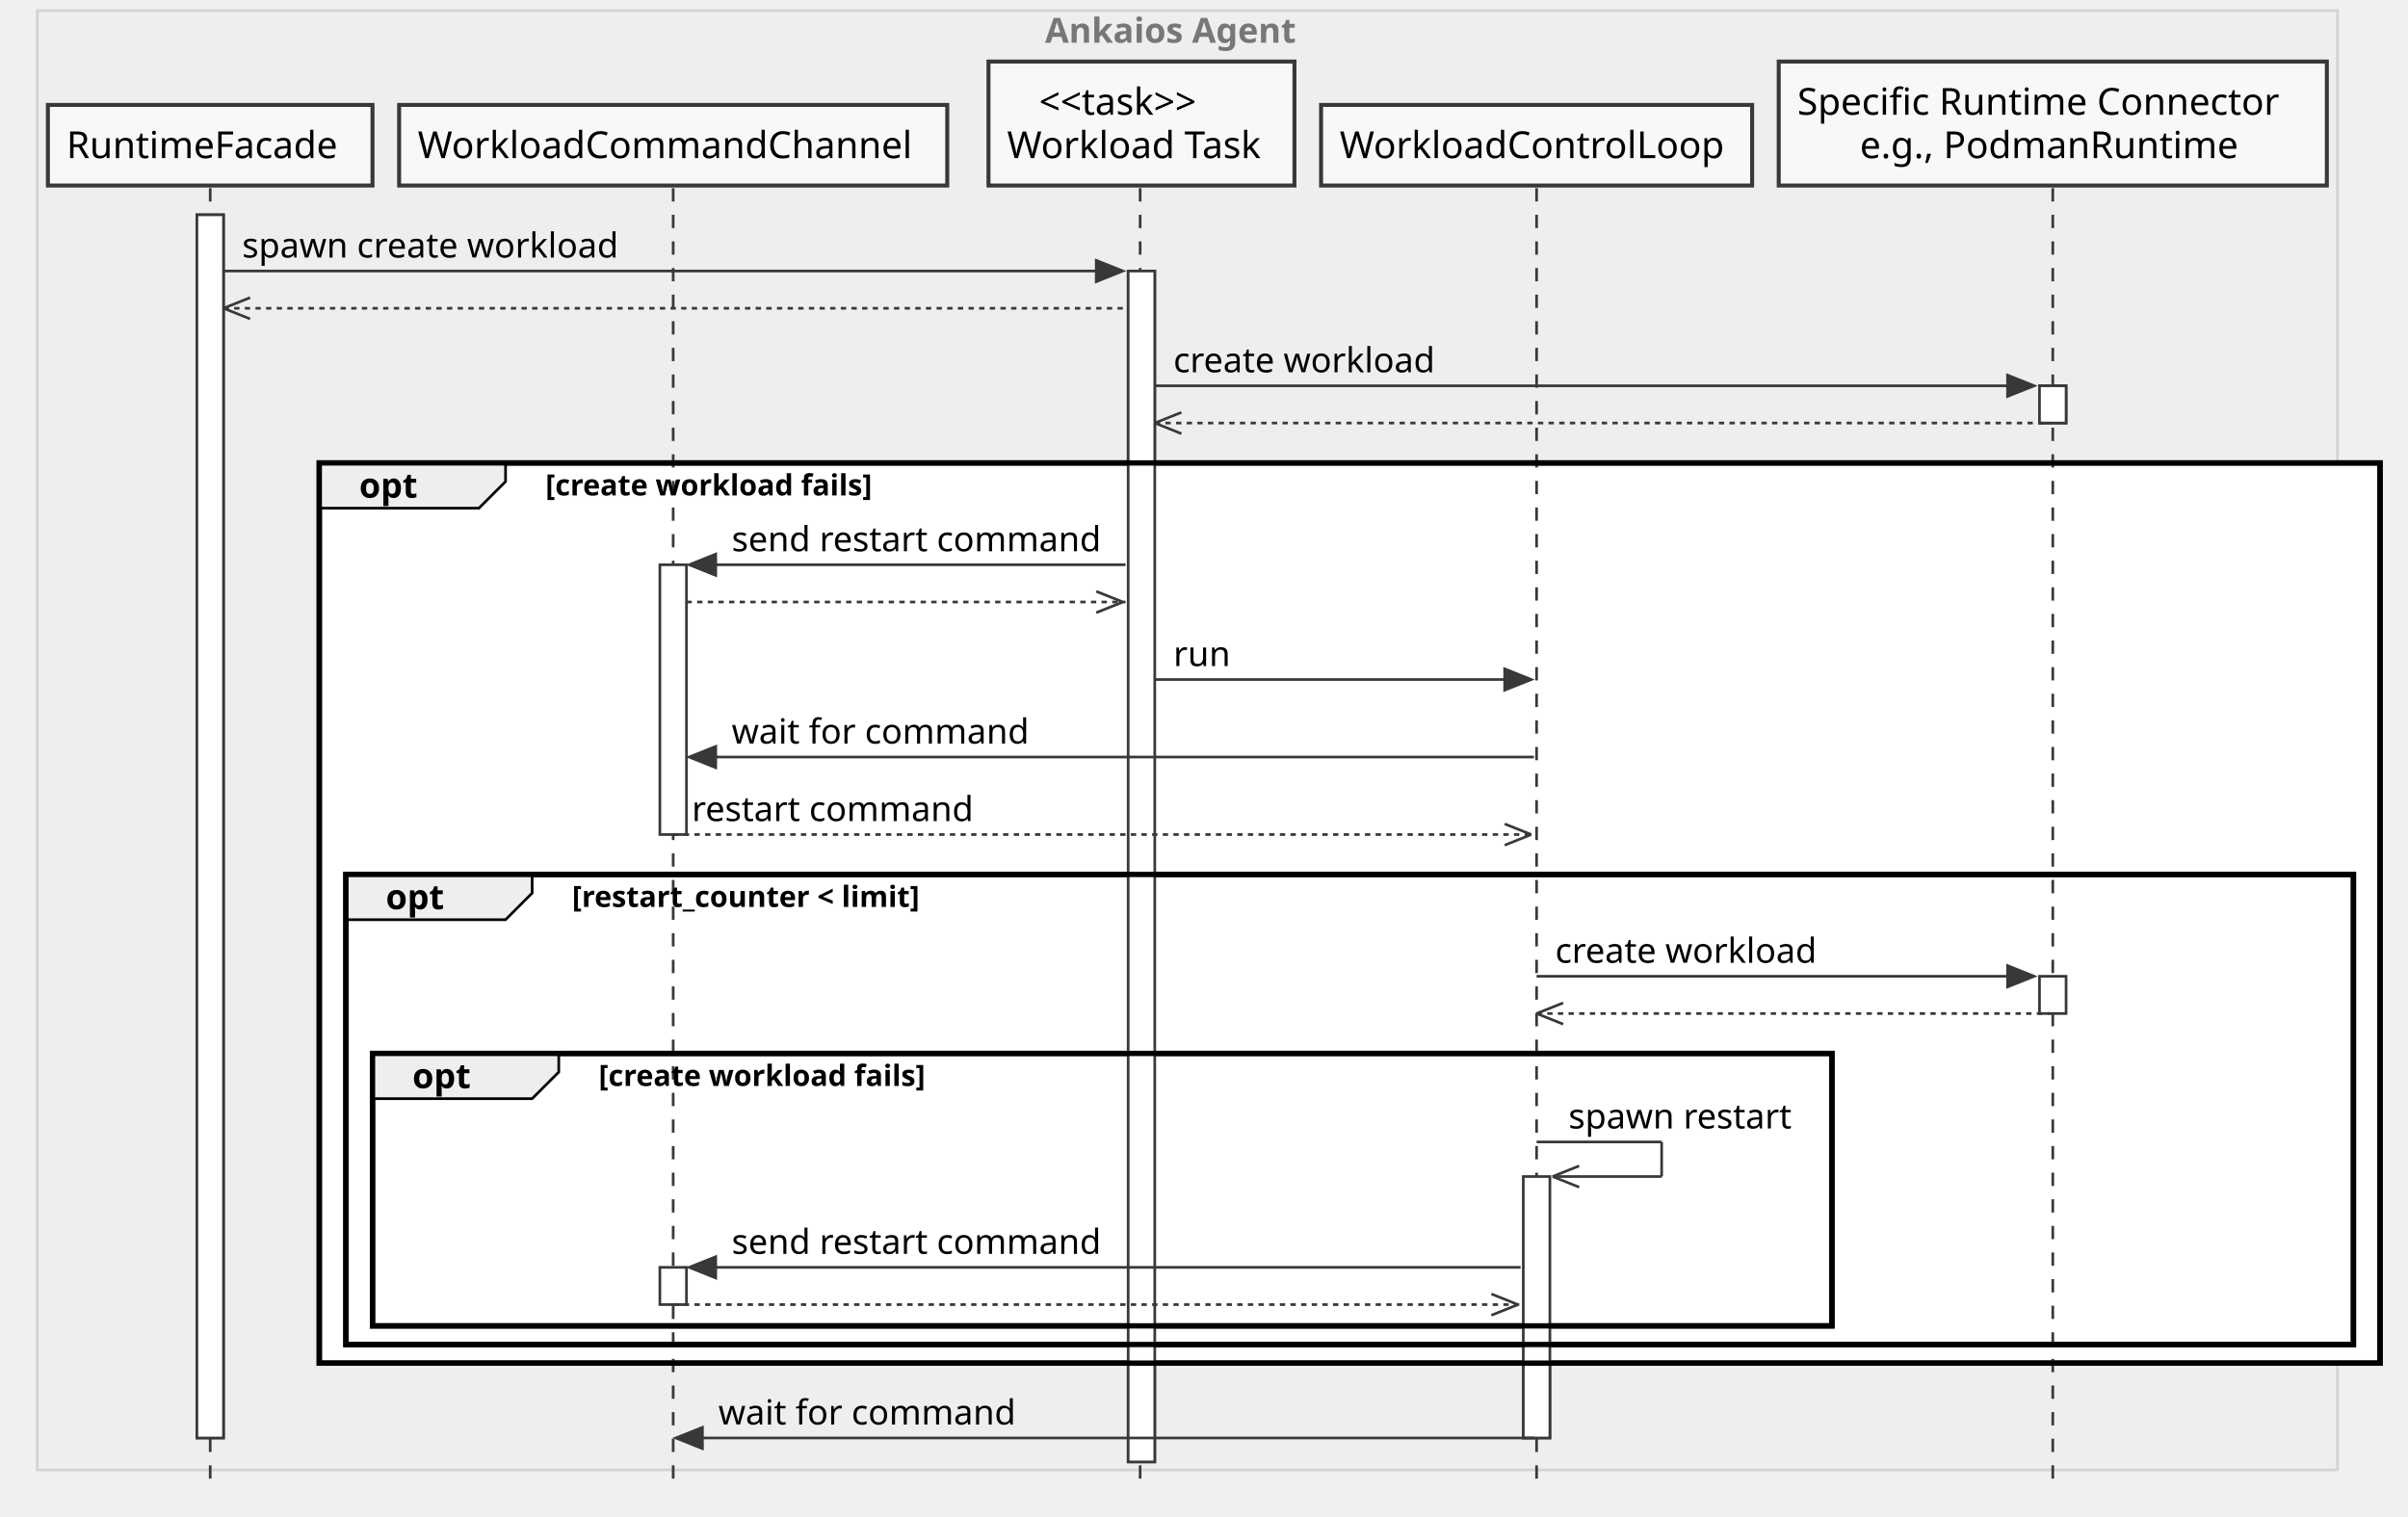
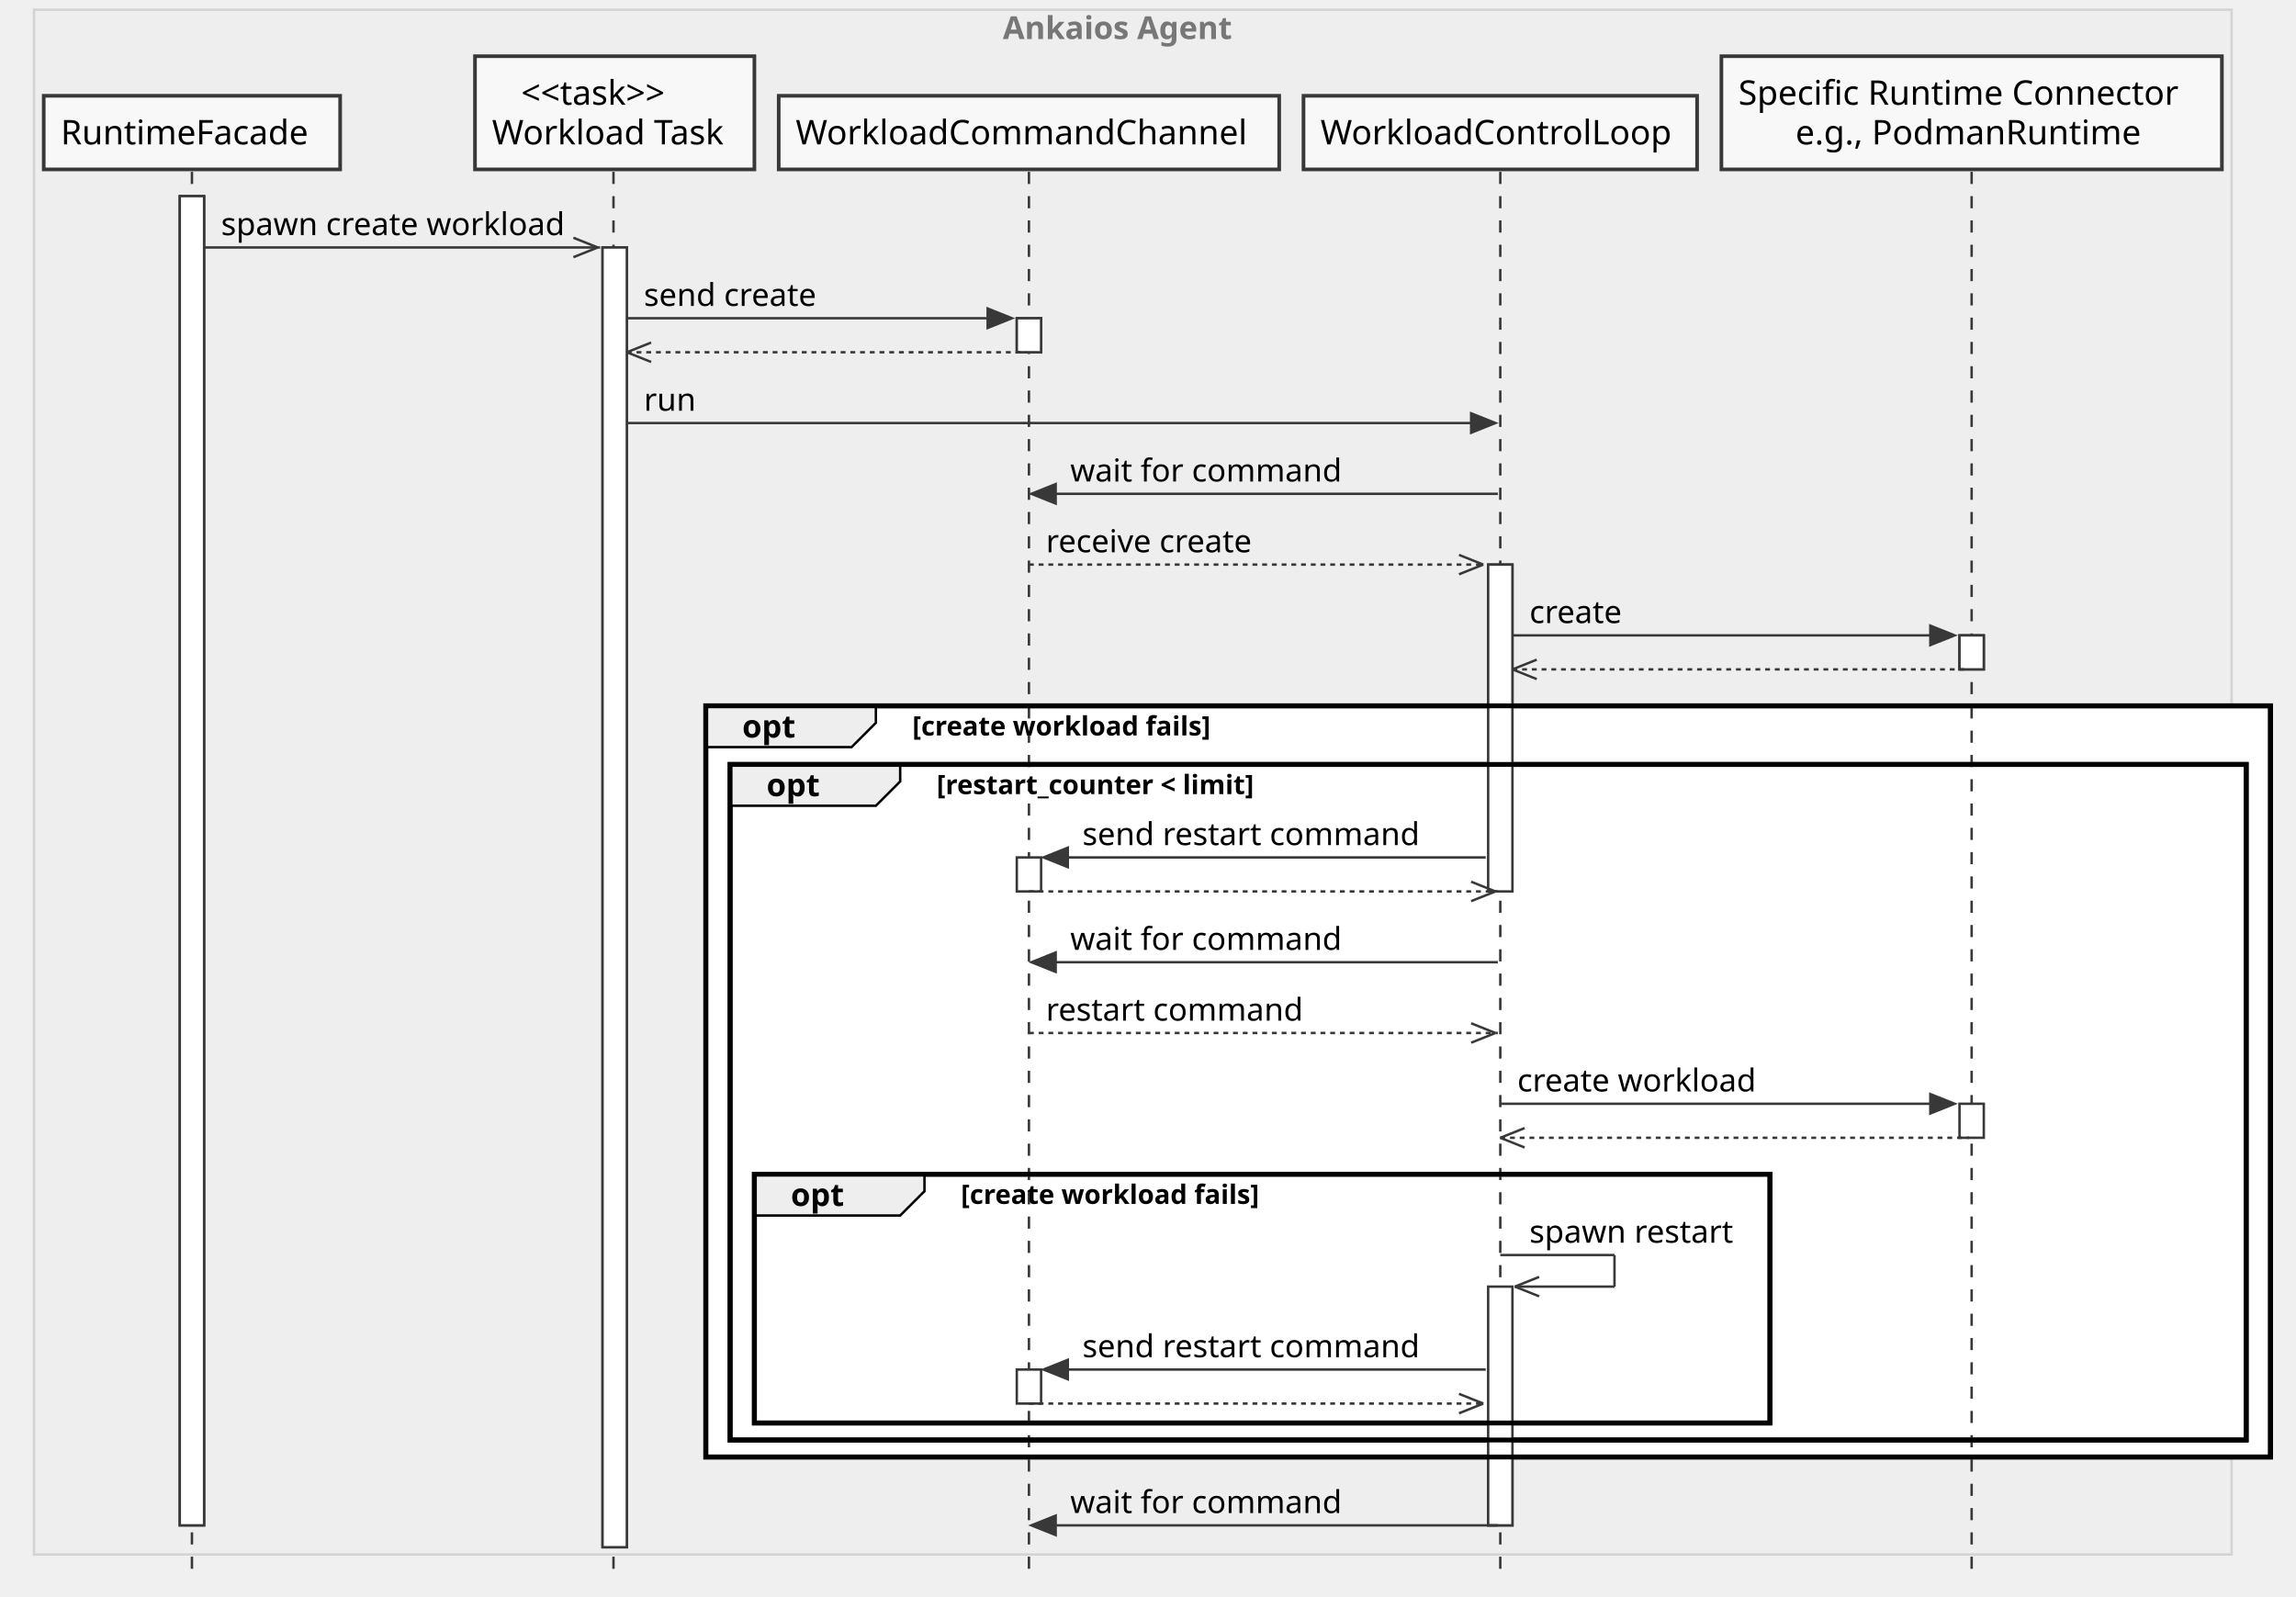
- <svg xmlns="http://www.w3.org/2000/svg" contentScriptType="application/ecmascript" contentStyleType="text/css" height="570px" preserveAspectRatio="none" style="width:905px;height:570px;" version="1.1" viewBox="0 0 905 570" width="905px" zoomAndPan="magnify">
+ <svg xmlns="http://www.w3.org/2000/svg" contentScriptType="application/ecmascript" contentStyleType="text/css" height="657px" preserveAspectRatio="none" style="width:945px;height:657px;" version="1.1" viewBox="0 0 945 657" width="945px" zoomAndPan="magnify">
  <defs />
  <g>
-     <rect fill="#EEEEEE" height="548.453" style="stroke: #D3D3D3; stroke-width: 1.0;" width="864.5" x="14" y="4" />
-     <text fill="#777777" font-family="sans-serif" font-size="13" font-weight="bold" lengthAdjust="spacingAndGlyphs" textLength="107" x="392.75" y="16.067">Ankaios Agent</text>
-     <rect fill="#FFFFFF" height="459.727" style="stroke: #383838; stroke-width: 1.0;" width="10" x="74" y="80.727" />
-     <rect fill="#FFFFFF" height="101.398" style="stroke: #383838; stroke-width: 1.0;" width="10" x="248" y="212.258" />
-     <rect fill="#FFFFFF" height="14" style="stroke: #383838; stroke-width: 1.0;" width="10" x="248" y="476.32" />
-     <rect fill="#FFFFFF" height="447.594" style="stroke: #383838; stroke-width: 1.0;" width="10" x="424" y="101.859" />
-     <rect fill="#FFFFFF" height="98.266" style="stroke: #383838; stroke-width: 1.0;" width="10" x="572.5" y="442.188" />
-     <rect fill="#FFFFFF" height="14" style="stroke: #383838; stroke-width: 1.0;" width="10" x="766.5" y="144.992" />
-     <rect fill="#FFFFFF" height="14" style="stroke: #383838; stroke-width: 1.0;" width="10" x="766.5" y="366.922" />
-     <rect fill="#FFFFFF" height="338.328" style="stroke: #000000; stroke-width: 2.0;" width="774.5" x="120" y="173.992" />
-     <rect fill="#FFFFFF" height="176.664" style="stroke: #000000; stroke-width: 2.0;" width="754.5" x="130" y="328.656" />
-     <rect fill="#FFFFFF" height="102.398" style="stroke: #000000; stroke-width: 2.0;" width="548.5" x="140" y="395.922" />
-     <line style="stroke: #383838; stroke-width: 1.0; stroke-dasharray: 5.0,5.0;" x1="79" x2="79" y1="70.727" y2="558.453" />
-     <line style="stroke: #383838; stroke-width: 1.0; stroke-dasharray: 5.0,5.0;" x1="253" x2="253" y1="70.727" y2="558.453" />
-     <line style="stroke: #383838; stroke-width: 1.0; stroke-dasharray: 5.0,5.0;" x1="428.5" x2="428.5" y1="70.727" y2="558.453" />
-     <line style="stroke: #383838; stroke-width: 1.0; stroke-dasharray: 5.0,5.0;" x1="577.5" x2="577.5" y1="70.727" y2="558.453" />
-     <line style="stroke: #383838; stroke-width: 1.0; stroke-dasharray: 5.0,5.0;" x1="771.5" x2="771.5" y1="70.727" y2="558.453" />
+     <rect fill="#EEEEEE" height="635.852" style="stroke: #D3D3D3; stroke-width: 1.0;" width="904.5" x="14" y="4" />
+     <text fill="#777777" font-family="sans-serif" font-size="13" font-weight="bold" lengthAdjust="spacingAndGlyphs" textLength="107" x="412.75" y="16.067">Ankaios Agent</text>
+     <rect fill="#FFFFFF" height="547.125" style="stroke: #383838; stroke-width: 1.0;" width="10" x="74" y="80.727" />
+     <rect fill="#FFFFFF" height="534.992" style="stroke: #383838; stroke-width: 1.0;" width="10" x="248" y="101.859" />
+     <rect fill="#FFFFFF" height="14" style="stroke: #383838; stroke-width: 1.0;" width="10" x="418.5" y="130.992" />
+     <rect fill="#FFFFFF" height="14" style="stroke: #383838; stroke-width: 1.0;" width="10" x="418.5" y="352.922" />
+     <rect fill="#FFFFFF" height="14" style="stroke: #383838; stroke-width: 1.0;" width="10" x="418.5" y="563.719" />
+     <rect fill="#FFFFFF" height="134.531" style="stroke: #383838; stroke-width: 1.0;" width="10" x="612.5" y="232.391" />
+     <rect fill="#FFFFFF" height="98.266" style="stroke: #383838; stroke-width: 1.0;" width="10" x="612.5" y="529.586" />
+     <rect fill="#FFFFFF" height="14" style="stroke: #383838; stroke-width: 1.0;" width="10" x="806.5" y="261.523" />
+     <rect fill="#FFFFFF" height="14" style="stroke: #383838; stroke-width: 1.0;" width="10" x="806.5" y="454.32" />
+     <rect fill="#FFFFFF" height="309.195" style="stroke: #000000; stroke-width: 2.0;" width="644" x="290.5" y="290.523" />
+     <rect fill="#FFFFFF" height="278.062" style="stroke: #000000; stroke-width: 2.0;" width="624" x="300.5" y="314.656" />
+     <rect fill="#FFFFFF" height="102.398" style="stroke: #000000; stroke-width: 2.0;" width="418" x="310.5" y="483.32" />
+     <line style="stroke: #383838; stroke-width: 1.0; stroke-dasharray: 5.0,5.0;" x1="79" x2="79" y1="70.727" y2="645.852" />
+     <line style="stroke: #383838; stroke-width: 1.0; stroke-dasharray: 5.0,5.0;" x1="252.5" x2="252.5" y1="70.727" y2="645.852" />
+     <line style="stroke: #383838; stroke-width: 1.0; stroke-dasharray: 5.0,5.0;" x1="423.5" x2="423.5" y1="70.727" y2="645.852" />
+     <line style="stroke: #383838; stroke-width: 1.0; stroke-dasharray: 5.0,5.0;" x1="617.5" x2="617.5" y1="70.727" y2="645.852" />
+     <line style="stroke: #383838; stroke-width: 1.0; stroke-dasharray: 5.0,5.0;" x1="811.5" x2="811.5" y1="70.727" y2="645.852" />
    <rect fill="#F8F8F8" height="30.297" style="stroke: #383838; stroke-width: 1.5;" width="122" x="18" y="39.43" />
    <text fill="#000000" font-family="sans-serif" font-size="14" lengthAdjust="spacingAndGlyphs" textLength="108" x="25" y="59.425">RuntimeFacade</text>
-     <rect fill="#F8F8F8" height="30.297" style="stroke: #383838; stroke-width: 1.5;" width="206" x="150" y="39.43" />
-     <text fill="#000000" font-family="sans-serif" font-size="14" lengthAdjust="spacingAndGlyphs" textLength="192" x="157" y="59.425">WorkloadCommandChannel</text>
-     <rect fill="#F8F8F8" height="46.594" style="stroke: #383838; stroke-width: 1.5;" width="115" x="371.5" y="23.133" />
-     <text fill="#000000" font-family="sans-serif" font-size="14" lengthAdjust="spacingAndGlyphs" textLength="77" x="390.5" y="43.128">&lt;&lt;task&gt;&gt;</text>
-     <text fill="#000000" font-family="sans-serif" font-size="14" lengthAdjust="spacingAndGlyphs" textLength="101" x="378.5" y="59.425">Workload Task</text>
-     <rect fill="#F8F8F8" height="30.297" style="stroke: #383838; stroke-width: 1.5;" width="162" x="496.5" y="39.43" />
-     <text fill="#000000" font-family="sans-serif" font-size="14" lengthAdjust="spacingAndGlyphs" textLength="148" x="503.5" y="59.425">WorkloadControlLoop</text>
-     <rect fill="#F8F8F8" height="46.594" style="stroke: #383838; stroke-width: 1.5;" width="206" x="668.5" y="23.133" />
-     <text fill="#000000" font-family="sans-serif" font-size="14" lengthAdjust="spacingAndGlyphs" textLength="192" x="675.5" y="43.128">Specific Runtime Connector</text>
-     <text fill="#000000" font-family="sans-serif" font-size="14" lengthAdjust="spacingAndGlyphs" textLength="149" x="699" y="59.425">e.g., PodmanRuntime</text>
-     <rect fill="#FFFFFF" height="459.727" style="stroke: #383838; stroke-width: 1.0;" width="10" x="74" y="80.727" />
-     <rect fill="#FFFFFF" height="101.398" style="stroke: #383838; stroke-width: 1.0;" width="10" x="248" y="212.258" />
-     <rect fill="#FFFFFF" height="14" style="stroke: #383838; stroke-width: 1.0;" width="10" x="248" y="476.32" />
-     <rect fill="#FFFFFF" height="447.594" style="stroke: #383838; stroke-width: 1.0;" width="10" x="424" y="101.859" />
-     <rect fill="#FFFFFF" height="98.266" style="stroke: #383838; stroke-width: 1.0;" width="10" x="572.5" y="442.188" />
-     <rect fill="#FFFFFF" height="14" style="stroke: #383838; stroke-width: 1.0;" width="10" x="766.5" y="144.992" />
-     <rect fill="#FFFFFF" height="14" style="stroke: #383838; stroke-width: 1.0;" width="10" x="766.5" y="366.922" />
-     <polygon fill="#383838" points="412,97.859,422,101.859,412,105.859" style="stroke: #383838; stroke-width: 1.0;" />
-     <line style="stroke: #383838; stroke-width: 1.0;" x1="84" x2="418" y1="101.859" y2="101.859" />
+     <rect fill="#F8F8F8" height="46.594" style="stroke: #383838; stroke-width: 1.5;" width="115" x="195.5" y="23.133" />
+     <text fill="#000000" font-family="sans-serif" font-size="14" lengthAdjust="spacingAndGlyphs" textLength="77" x="214.5" y="43.128">&lt;&lt;task&gt;&gt;</text>
+     <text fill="#000000" font-family="sans-serif" font-size="14" lengthAdjust="spacingAndGlyphs" textLength="101" x="202.5" y="59.425">Workload Task</text>
+     <rect fill="#F8F8F8" height="30.297" style="stroke: #383838; stroke-width: 1.5;" width="206" x="320.5" y="39.43" />
+     <text fill="#000000" font-family="sans-serif" font-size="14" lengthAdjust="spacingAndGlyphs" textLength="192" x="327.5" y="59.425">WorkloadCommandChannel</text>
+     <rect fill="#F8F8F8" height="30.297" style="stroke: #383838; stroke-width: 1.5;" width="162" x="536.5" y="39.43" />
+     <text fill="#000000" font-family="sans-serif" font-size="14" lengthAdjust="spacingAndGlyphs" textLength="148" x="543.5" y="59.425">WorkloadControlLoop</text>
+     <rect fill="#F8F8F8" height="46.594" style="stroke: #383838; stroke-width: 1.5;" width="206" x="708.5" y="23.133" />
+     <text fill="#000000" font-family="sans-serif" font-size="14" lengthAdjust="spacingAndGlyphs" textLength="192" x="715.5" y="43.128">Specific Runtime Connector</text>
+     <text fill="#000000" font-family="sans-serif" font-size="14" lengthAdjust="spacingAndGlyphs" textLength="149" x="739" y="59.425">e.g., PodmanRuntime</text>
+     <rect fill="#FFFFFF" height="547.125" style="stroke: #383838; stroke-width: 1.0;" width="10" x="74" y="80.727" />
+     <rect fill="#FFFFFF" height="534.992" style="stroke: #383838; stroke-width: 1.0;" width="10" x="248" y="101.859" />
+     <rect fill="#FFFFFF" height="14" style="stroke: #383838; stroke-width: 1.0;" width="10" x="418.5" y="130.992" />
+     <rect fill="#FFFFFF" height="14" style="stroke: #383838; stroke-width: 1.0;" width="10" x="418.5" y="352.922" />
+     <rect fill="#FFFFFF" height="14" style="stroke: #383838; stroke-width: 1.0;" width="10" x="418.5" y="563.719" />
+     <rect fill="#FFFFFF" height="134.531" style="stroke: #383838; stroke-width: 1.0;" width="10" x="612.5" y="232.391" />
+     <rect fill="#FFFFFF" height="98.266" style="stroke: #383838; stroke-width: 1.0;" width="10" x="612.5" y="529.586" />
+     <rect fill="#FFFFFF" height="14" style="stroke: #383838; stroke-width: 1.0;" width="10" x="806.5" y="261.523" />
+     <rect fill="#FFFFFF" height="14" style="stroke: #383838; stroke-width: 1.0;" width="10" x="806.5" y="454.32" />
+     <line style="stroke: #383838; stroke-width: 1.0;" x1="246" x2="236" y1="101.859" y2="97.859" />
+     <line style="stroke: #383838; stroke-width: 1.0;" x1="246" x2="236" y1="101.859" y2="105.859" />
+     <line style="stroke: #383838; stroke-width: 1.0;" x1="84" x2="247" y1="101.859" y2="101.859" />
    <text fill="#000000" font-family="sans-serif" font-size="13" lengthAdjust="spacingAndGlyphs" textLength="145" x="91" y="96.793">spawn create workload</text>
-     <line style="stroke: #383838; stroke-width: 1.0;" x1="84" x2="94" y1="115.859" y2="111.859" />
-     <line style="stroke: #383838; stroke-width: 1.0;" x1="84" x2="94" y1="115.859" y2="119.859" />
-     <line style="stroke: #383838; stroke-width: 1.0; stroke-dasharray: 2.0,2.0;" x1="84" x2="423" y1="115.859" y2="115.859" />
-     <polygon fill="#383838" points="754.5,140.992,764.5,144.992,754.5,148.992" style="stroke: #383838; stroke-width: 1.0;" />
-     <line style="stroke: #383838; stroke-width: 1.0;" x1="434" x2="760.5" y1="144.992" y2="144.992" />
-     <text fill="#000000" font-family="sans-serif" font-size="13" lengthAdjust="spacingAndGlyphs" textLength="101" x="441" y="139.926">create workload</text>
-     <line style="stroke: #383838; stroke-width: 1.0;" x1="434" x2="444" y1="158.992" y2="154.992" />
-     <line style="stroke: #383838; stroke-width: 1.0;" x1="434" x2="444" y1="158.992" y2="162.992" />
-     <line style="stroke: #383838; stroke-width: 1.0; stroke-dasharray: 2.0,2.0;" x1="434" x2="770.5" y1="158.992" y2="158.992" />
-     <path d="M120,173.992 L190,173.992 L190,180.992 L180,190.992 L120,190.992 L120,173.992 " fill="#EEEEEE" style="stroke: #000000; stroke-width: 1.0;" />
-     <rect fill="none" height="338.328" style="stroke: #000000; stroke-width: 2.0;" width="774.5" x="120" y="173.992" />
-     <text fill="#000000" font-family="sans-serif" font-size="13" font-weight="bold" lengthAdjust="spacingAndGlyphs" textLength="25" x="135" y="187.059">opt</text>
-     <text fill="#000000" font-family="sans-serif" font-size="11" font-weight="bold" lengthAdjust="spacingAndGlyphs" textLength="146" x="205" y="186.203">[create workload fails]</text>
-     <polygon fill="#383838" points="269,208.258,259,212.258,269,216.258" style="stroke: #383838; stroke-width: 1.0;" />
-     <line style="stroke: #383838; stroke-width: 1.0;" x1="263" x2="423" y1="212.258" y2="212.258" />
-     <text fill="#000000" font-family="sans-serif" font-size="13" lengthAdjust="spacingAndGlyphs" textLength="147" x="275" y="207.192">send restart command</text>
-     <line style="stroke: #383838; stroke-width: 1.0;" x1="422" x2="412" y1="226.258" y2="222.258" />
-     <line style="stroke: #383838; stroke-width: 1.0;" x1="422" x2="412" y1="226.258" y2="230.258" />
-     <line style="stroke: #383838; stroke-width: 1.0; stroke-dasharray: 2.0,2.0;" x1="258" x2="423" y1="226.258" y2="226.258" />
-     <polygon fill="#383838" points="565.5,251.391,575.5,255.391,565.5,259.391" style="stroke: #383838; stroke-width: 1.0;" />
-     <line style="stroke: #383838; stroke-width: 1.0;" x1="434" x2="571.5" y1="255.391" y2="255.391" />
-     <text fill="#000000" font-family="sans-serif" font-size="13" lengthAdjust="spacingAndGlyphs" textLength="21" x="441" y="250.325">run</text>
-     <polygon fill="#383838" points="269,280.523,259,284.523,269,288.523" style="stroke: #383838; stroke-width: 1.0;" />
-     <line style="stroke: #383838; stroke-width: 1.0;" x1="263" x2="576.5" y1="284.523" y2="284.523" />
-     <text fill="#000000" font-family="sans-serif" font-size="13" lengthAdjust="spacingAndGlyphs" textLength="115" x="275" y="279.457">wait for command</text>
-     <line style="stroke: #383838; stroke-width: 1.0;" x1="575.5" x2="565.5" y1="313.656" y2="309.656" />
-     <line style="stroke: #383838; stroke-width: 1.0;" x1="575.5" x2="565.5" y1="313.656" y2="317.656" />
-     <line style="stroke: #383838; stroke-width: 1.0; stroke-dasharray: 2.0,2.0;" x1="253" x2="576.5" y1="313.656" y2="313.656" />
-     <text fill="#000000" font-family="sans-serif" font-size="13" lengthAdjust="spacingAndGlyphs" textLength="112" x="260" y="308.59">restart command</text>
-     <path d="M130,328.656 L200,328.656 L200,335.656 L190,345.656 L130,345.656 L130,328.656 " fill="#EEEEEE" style="stroke: #000000; stroke-width: 1.0;" />
-     <rect fill="none" height="176.664" style="stroke: #000000; stroke-width: 2.0;" width="754.5" x="130" y="328.656" />
-     <text fill="#000000" font-family="sans-serif" font-size="13" font-weight="bold" lengthAdjust="spacingAndGlyphs" textLength="25" x="145" y="341.723">opt</text>
-     <text fill="#000000" font-family="sans-serif" font-size="11" font-weight="bold" lengthAdjust="spacingAndGlyphs" textLength="153" x="215" y="340.867">[restart_counter &lt; limit]</text>
-     <polygon fill="#383838" points="754.5,362.922,764.5,366.922,754.5,370.922" style="stroke: #383838; stroke-width: 1.0;" />
-     <line style="stroke: #383838; stroke-width: 1.0;" x1="577.5" x2="760.5" y1="366.922" y2="366.922" />
-     <text fill="#000000" font-family="sans-serif" font-size="13" lengthAdjust="spacingAndGlyphs" textLength="101" x="584.5" y="361.856">create workload</text>
-     <line style="stroke: #383838; stroke-width: 1.0;" x1="577.5" x2="587.5" y1="380.922" y2="376.922" />
-     <line style="stroke: #383838; stroke-width: 1.0;" x1="577.5" x2="587.5" y1="380.922" y2="384.922" />
-     <line style="stroke: #383838; stroke-width: 1.0; stroke-dasharray: 2.0,2.0;" x1="577.5" x2="770.5" y1="380.922" y2="380.922" />
-     <path d="M140,395.922 L210,395.922 L210,402.922 L200,412.922 L140,412.922 L140,395.922 " fill="#EEEEEE" style="stroke: #000000; stroke-width: 1.0;" />
-     <rect fill="none" height="102.398" style="stroke: #000000; stroke-width: 2.0;" width="548.5" x="140" y="395.922" />
-     <text fill="#000000" font-family="sans-serif" font-size="13" font-weight="bold" lengthAdjust="spacingAndGlyphs" textLength="25" x="155" y="408.989">opt</text>
-     <text fill="#000000" font-family="sans-serif" font-size="11" font-weight="bold" lengthAdjust="spacingAndGlyphs" textLength="146" x="225" y="408.132">[create workload fails]</text>
-     <line style="stroke: #383838; stroke-width: 1.0;" x1="577.5" x2="624.5" y1="429.188" y2="429.188" />
-     <line style="stroke: #383838; stroke-width: 1.0;" x1="624.5" x2="624.5" y1="429.188" y2="442.188" />
-     <line style="stroke: #383838; stroke-width: 1.0;" x1="583.5" x2="624.5" y1="442.188" y2="442.188" />
-     <line style="stroke: #383838; stroke-width: 1.0;" x1="583.5" x2="593.5" y1="442.188" y2="438.188" />
-     <line style="stroke: #383838; stroke-width: 1.0;" x1="583.5" x2="593.5" y1="442.188" y2="446.188" />
-     <text fill="#000000" font-family="sans-serif" font-size="13" lengthAdjust="spacingAndGlyphs" textLength="87" x="589.5" y="424.122">spawn restart</text>
-     <polygon fill="#383838" points="269,472.32,259,476.32,269,480.32" style="stroke: #383838; stroke-width: 1.0;" />
-     <line style="stroke: #383838; stroke-width: 1.0;" x1="263" x2="571.5" y1="476.32" y2="476.32" />
-     <text fill="#000000" font-family="sans-serif" font-size="13" lengthAdjust="spacingAndGlyphs" textLength="147" x="275" y="471.254">send restart command</text>
-     <line style="stroke: #383838; stroke-width: 1.0;" x1="570.5" x2="560.5" y1="490.32" y2="486.32" />
-     <line style="stroke: #383838; stroke-width: 1.0;" x1="570.5" x2="560.5" y1="490.32" y2="494.32" />
-     <line style="stroke: #383838; stroke-width: 1.0; stroke-dasharray: 2.0,2.0;" x1="253" x2="571.5" y1="490.32" y2="490.32" />
-     <polygon fill="#383838" points="264,536.453,254,540.453,264,544.453" style="stroke: #383838; stroke-width: 1.0;" />
-     <line style="stroke: #383838; stroke-width: 1.0;" x1="258" x2="576.5" y1="540.453" y2="540.453" />
-     <text fill="#000000" font-family="sans-serif" font-size="13" lengthAdjust="spacingAndGlyphs" textLength="115" x="270" y="535.387">wait for command</text>
+     <polygon fill="#383838" points="406.5,126.992,416.5,130.992,406.5,134.992" style="stroke: #383838; stroke-width: 1.0;" />
+     <line style="stroke: #383838; stroke-width: 1.0;" x1="258" x2="412.5" y1="130.992" y2="130.992" />
+     <text fill="#000000" font-family="sans-serif" font-size="13" lengthAdjust="spacingAndGlyphs" textLength="76" x="265" y="125.926">send create</text>
+     <line style="stroke: #383838; stroke-width: 1.0;" x1="258" x2="268" y1="144.992" y2="140.992" />
+     <line style="stroke: #383838; stroke-width: 1.0;" x1="258" x2="268" y1="144.992" y2="148.992" />
+     <line style="stroke: #383838; stroke-width: 1.0; stroke-dasharray: 2.0,2.0;" x1="258" x2="422.5" y1="144.992" y2="144.992" />
+     <polygon fill="#383838" points="605.5,170.125,615.5,174.125,605.5,178.125" style="stroke: #383838; stroke-width: 1.0;" />
+     <line style="stroke: #383838; stroke-width: 1.0;" x1="258" x2="611.5" y1="174.125" y2="174.125" />
+     <text fill="#000000" font-family="sans-serif" font-size="13" lengthAdjust="spacingAndGlyphs" textLength="21" x="265" y="169.059">run</text>
+     <polygon fill="#383838" points="434.5,199.258,424.5,203.258,434.5,207.258" style="stroke: #383838; stroke-width: 1.0;" />
+     <line style="stroke: #383838; stroke-width: 1.0;" x1="428.5" x2="616.5" y1="203.258" y2="203.258" />
+     <text fill="#000000" font-family="sans-serif" font-size="13" lengthAdjust="spacingAndGlyphs" textLength="115" x="440.5" y="198.192">wait for command</text>
+     <line style="stroke: #383838; stroke-width: 1.0;" x1="610.5" x2="600.5" y1="232.391" y2="228.391" />
+     <line style="stroke: #383838; stroke-width: 1.0;" x1="610.5" x2="600.5" y1="232.391" y2="236.391" />
+     <line style="stroke: #383838; stroke-width: 1.0; stroke-dasharray: 2.0,2.0;" x1="423.5" x2="611.5" y1="232.391" y2="232.391" />
+     <text fill="#000000" font-family="sans-serif" font-size="13" lengthAdjust="spacingAndGlyphs" textLength="91" x="430.5" y="227.325">receive create</text>
+     <polygon fill="#383838" points="794.5,257.523,804.5,261.523,794.5,265.523" style="stroke: #383838; stroke-width: 1.0;" />
+     <line style="stroke: #383838; stroke-width: 1.0;" x1="622.5" x2="800.5" y1="261.523" y2="261.523" />
+     <text fill="#000000" font-family="sans-serif" font-size="13" lengthAdjust="spacingAndGlyphs" textLength="41" x="629.5" y="256.457">create</text>
+     <line style="stroke: #383838; stroke-width: 1.0;" x1="622.5" x2="632.5" y1="275.523" y2="271.523" />
+     <line style="stroke: #383838; stroke-width: 1.0;" x1="622.5" x2="632.5" y1="275.523" y2="279.523" />
+     <line style="stroke: #383838; stroke-width: 1.0; stroke-dasharray: 2.0,2.0;" x1="622.5" x2="810.5" y1="275.523" y2="275.523" />
+     <path d="M290.5,290.523 L360.5,290.523 L360.5,297.523 L350.5,307.523 L290.5,307.523 L290.5,290.523 " fill="#EEEEEE" style="stroke: #000000; stroke-width: 1.0;" />
+     <rect fill="none" height="309.195" style="stroke: #000000; stroke-width: 2.0;" width="644" x="290.5" y="290.523" />
+     <text fill="#000000" font-family="sans-serif" font-size="13" font-weight="bold" lengthAdjust="spacingAndGlyphs" textLength="25" x="305.5" y="303.59">opt</text>
+     <text fill="#000000" font-family="sans-serif" font-size="11" font-weight="bold" lengthAdjust="spacingAndGlyphs" textLength="146" x="375.5" y="302.734">[create workload fails]</text>
+     <path d="M300.5,314.656 L370.5,314.656 L370.5,321.656 L360.5,331.656 L300.5,331.656 L300.5,314.656 " fill="#EEEEEE" style="stroke: #000000; stroke-width: 1.0;" />
+     <rect fill="none" height="278.062" style="stroke: #000000; stroke-width: 2.0;" width="624" x="300.5" y="314.656" />
+     <text fill="#000000" font-family="sans-serif" font-size="13" font-weight="bold" lengthAdjust="spacingAndGlyphs" textLength="25" x="315.5" y="327.723">opt</text>
+     <text fill="#000000" font-family="sans-serif" font-size="11" font-weight="bold" lengthAdjust="spacingAndGlyphs" textLength="153" x="385.5" y="326.867">[restart_counter &lt; limit]</text>
+     <polygon fill="#383838" points="439.5,348.922,429.5,352.922,439.5,356.922" style="stroke: #383838; stroke-width: 1.0;" />
+     <line style="stroke: #383838; stroke-width: 1.0;" x1="433.5" x2="611.5" y1="352.922" y2="352.922" />
+     <text fill="#000000" font-family="sans-serif" font-size="13" lengthAdjust="spacingAndGlyphs" textLength="147" x="445.5" y="347.856">send restart command</text>
+     <line style="stroke: #383838; stroke-width: 1.0;" x1="615.5" x2="605.5" y1="366.922" y2="362.922" />
+     <line style="stroke: #383838; stroke-width: 1.0;" x1="615.5" x2="605.5" y1="366.922" y2="370.922" />
+     <line style="stroke: #383838; stroke-width: 1.0; stroke-dasharray: 2.0,2.0;" x1="423.5" x2="616.5" y1="366.922" y2="366.922" />
+     <polygon fill="#383838" points="434.5,392.055,424.5,396.055,434.5,400.055" style="stroke: #383838; stroke-width: 1.0;" />
+     <line style="stroke: #383838; stroke-width: 1.0;" x1="428.5" x2="616.5" y1="396.055" y2="396.055" />
+     <text fill="#000000" font-family="sans-serif" font-size="13" lengthAdjust="spacingAndGlyphs" textLength="115" x="440.5" y="390.989">wait for command</text>
+     <line style="stroke: #383838; stroke-width: 1.0;" x1="615.5" x2="605.5" y1="425.188" y2="421.188" />
+     <line style="stroke: #383838; stroke-width: 1.0;" x1="615.5" x2="605.5" y1="425.188" y2="429.188" />
+     <line style="stroke: #383838; stroke-width: 1.0; stroke-dasharray: 2.0,2.0;" x1="423.5" x2="616.5" y1="425.188" y2="425.188" />
+     <text fill="#000000" font-family="sans-serif" font-size="13" lengthAdjust="spacingAndGlyphs" textLength="112" x="430.5" y="420.122">restart command</text>
+     <polygon fill="#383838" points="794.5,450.32,804.5,454.32,794.5,458.32" style="stroke: #383838; stroke-width: 1.0;" />
+     <line style="stroke: #383838; stroke-width: 1.0;" x1="617.5" x2="800.5" y1="454.32" y2="454.32" />
+     <text fill="#000000" font-family="sans-serif" font-size="13" lengthAdjust="spacingAndGlyphs" textLength="101" x="624.5" y="449.254">create workload</text>
+     <line style="stroke: #383838; stroke-width: 1.0;" x1="617.5" x2="627.5" y1="468.32" y2="464.32" />
+     <line style="stroke: #383838; stroke-width: 1.0;" x1="617.5" x2="627.5" y1="468.32" y2="472.32" />
+     <line style="stroke: #383838; stroke-width: 1.0; stroke-dasharray: 2.0,2.0;" x1="617.5" x2="810.5" y1="468.32" y2="468.32" />
+     <path d="M310.5,483.32 L380.5,483.32 L380.5,490.32 L370.5,500.32 L310.5,500.32 L310.5,483.32 " fill="#EEEEEE" style="stroke: #000000; stroke-width: 1.0;" />
+     <rect fill="none" height="102.398" style="stroke: #000000; stroke-width: 2.0;" width="418" x="310.5" y="483.32" />
+     <text fill="#000000" font-family="sans-serif" font-size="13" font-weight="bold" lengthAdjust="spacingAndGlyphs" textLength="25" x="325.5" y="496.387">opt</text>
+     <text fill="#000000" font-family="sans-serif" font-size="11" font-weight="bold" lengthAdjust="spacingAndGlyphs" textLength="146" x="395.5" y="495.531">[create workload fails]</text>
+     <line style="stroke: #383838; stroke-width: 1.0;" x1="617.5" x2="664.5" y1="516.586" y2="516.586" />
+     <line style="stroke: #383838; stroke-width: 1.0;" x1="664.5" x2="664.5" y1="516.586" y2="529.586" />
+     <line style="stroke: #383838; stroke-width: 1.0;" x1="623.5" x2="664.5" y1="529.586" y2="529.586" />
+     <line style="stroke: #383838; stroke-width: 1.0;" x1="623.5" x2="633.5" y1="529.586" y2="525.586" />
+     <line style="stroke: #383838; stroke-width: 1.0;" x1="623.5" x2="633.5" y1="529.586" y2="533.586" />
+     <text fill="#000000" font-family="sans-serif" font-size="13" lengthAdjust="spacingAndGlyphs" textLength="87" x="629.5" y="511.52">spawn restart</text>
+     <polygon fill="#383838" points="439.5,559.719,429.5,563.719,439.5,567.719" style="stroke: #383838; stroke-width: 1.0;" />
+     <line style="stroke: #383838; stroke-width: 1.0;" x1="433.5" x2="611.5" y1="563.719" y2="563.719" />
+     <text fill="#000000" font-family="sans-serif" font-size="13" lengthAdjust="spacingAndGlyphs" textLength="147" x="445.5" y="558.653">send restart command</text>
+     <line style="stroke: #383838; stroke-width: 1.0;" x1="610.5" x2="600.5" y1="577.719" y2="573.719" />
+     <line style="stroke: #383838; stroke-width: 1.0;" x1="610.5" x2="600.5" y1="577.719" y2="581.719" />
+     <line style="stroke: #383838; stroke-width: 1.0; stroke-dasharray: 2.0,2.0;" x1="423.5" x2="611.5" y1="577.719" y2="577.719" />
+     <polygon fill="#383838" points="434.5,623.852,424.5,627.852,434.5,631.852" style="stroke: #383838; stroke-width: 1.0;" />
+     <line style="stroke: #383838; stroke-width: 1.0;" x1="428.5" x2="616.5" y1="627.852" y2="627.852" />
+     <text fill="#000000" font-family="sans-serif" font-size="13" lengthAdjust="spacingAndGlyphs" textLength="115" x="440.5" y="622.786">wait for command</text>
  </g>
</svg>
